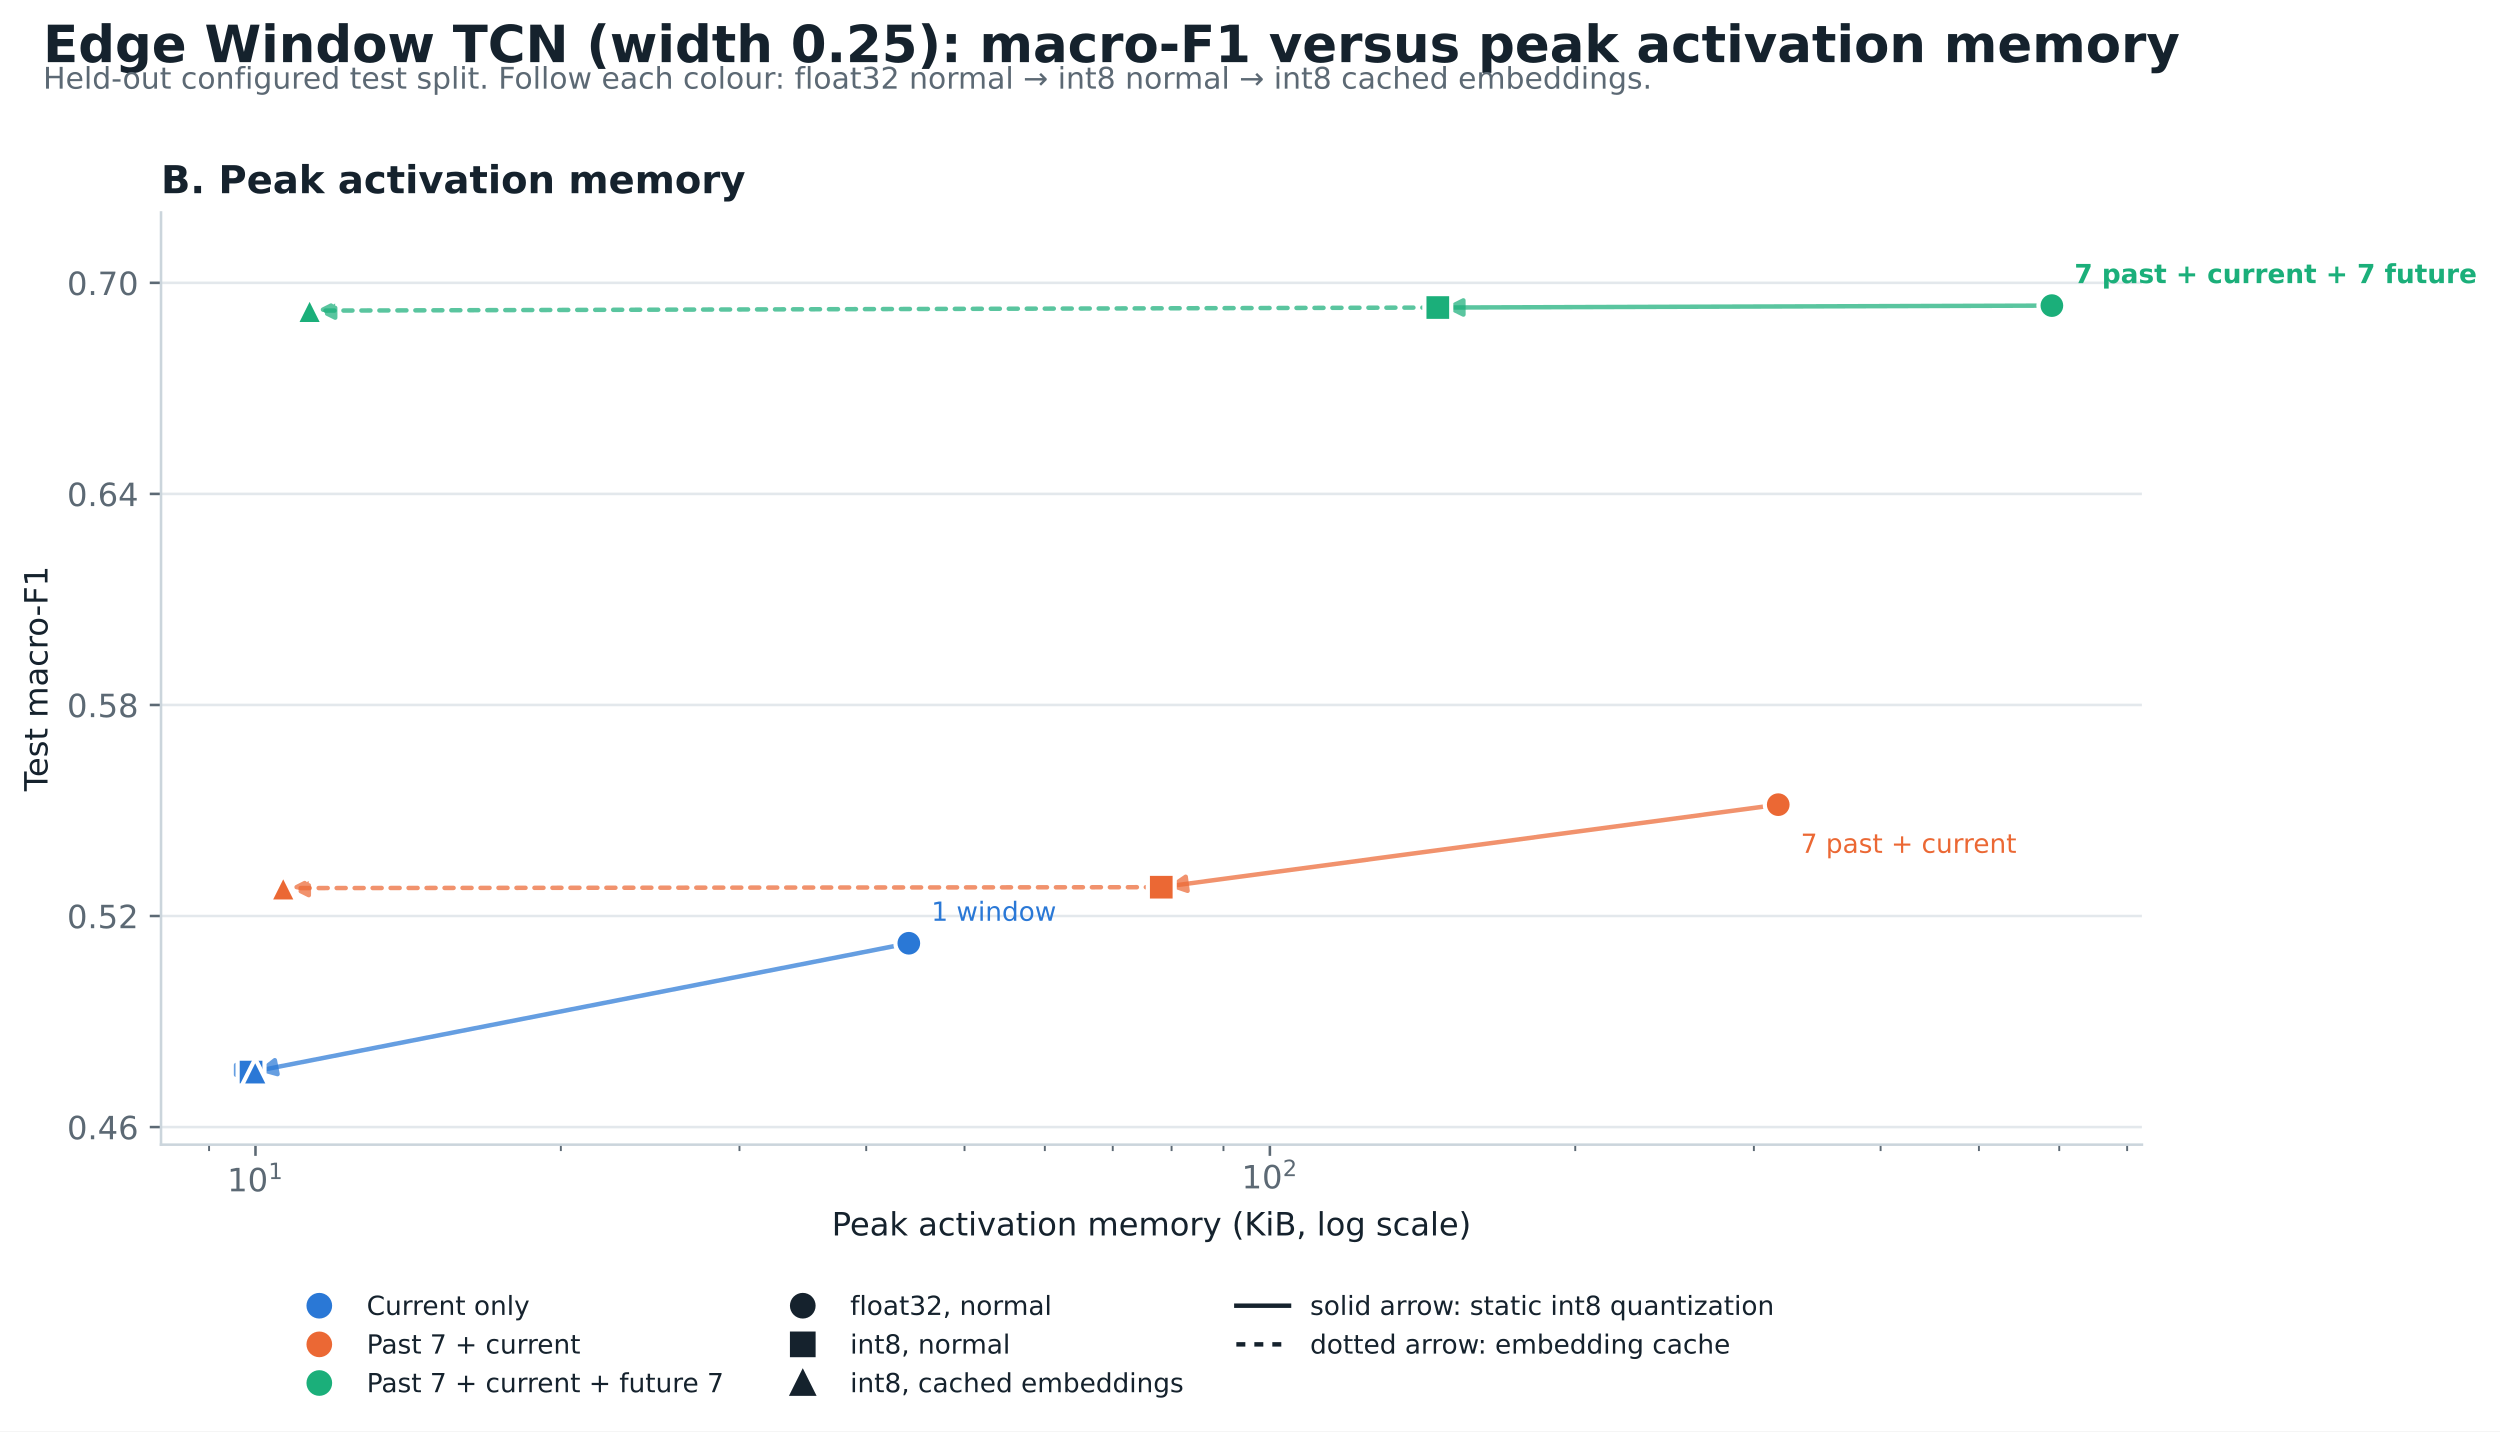
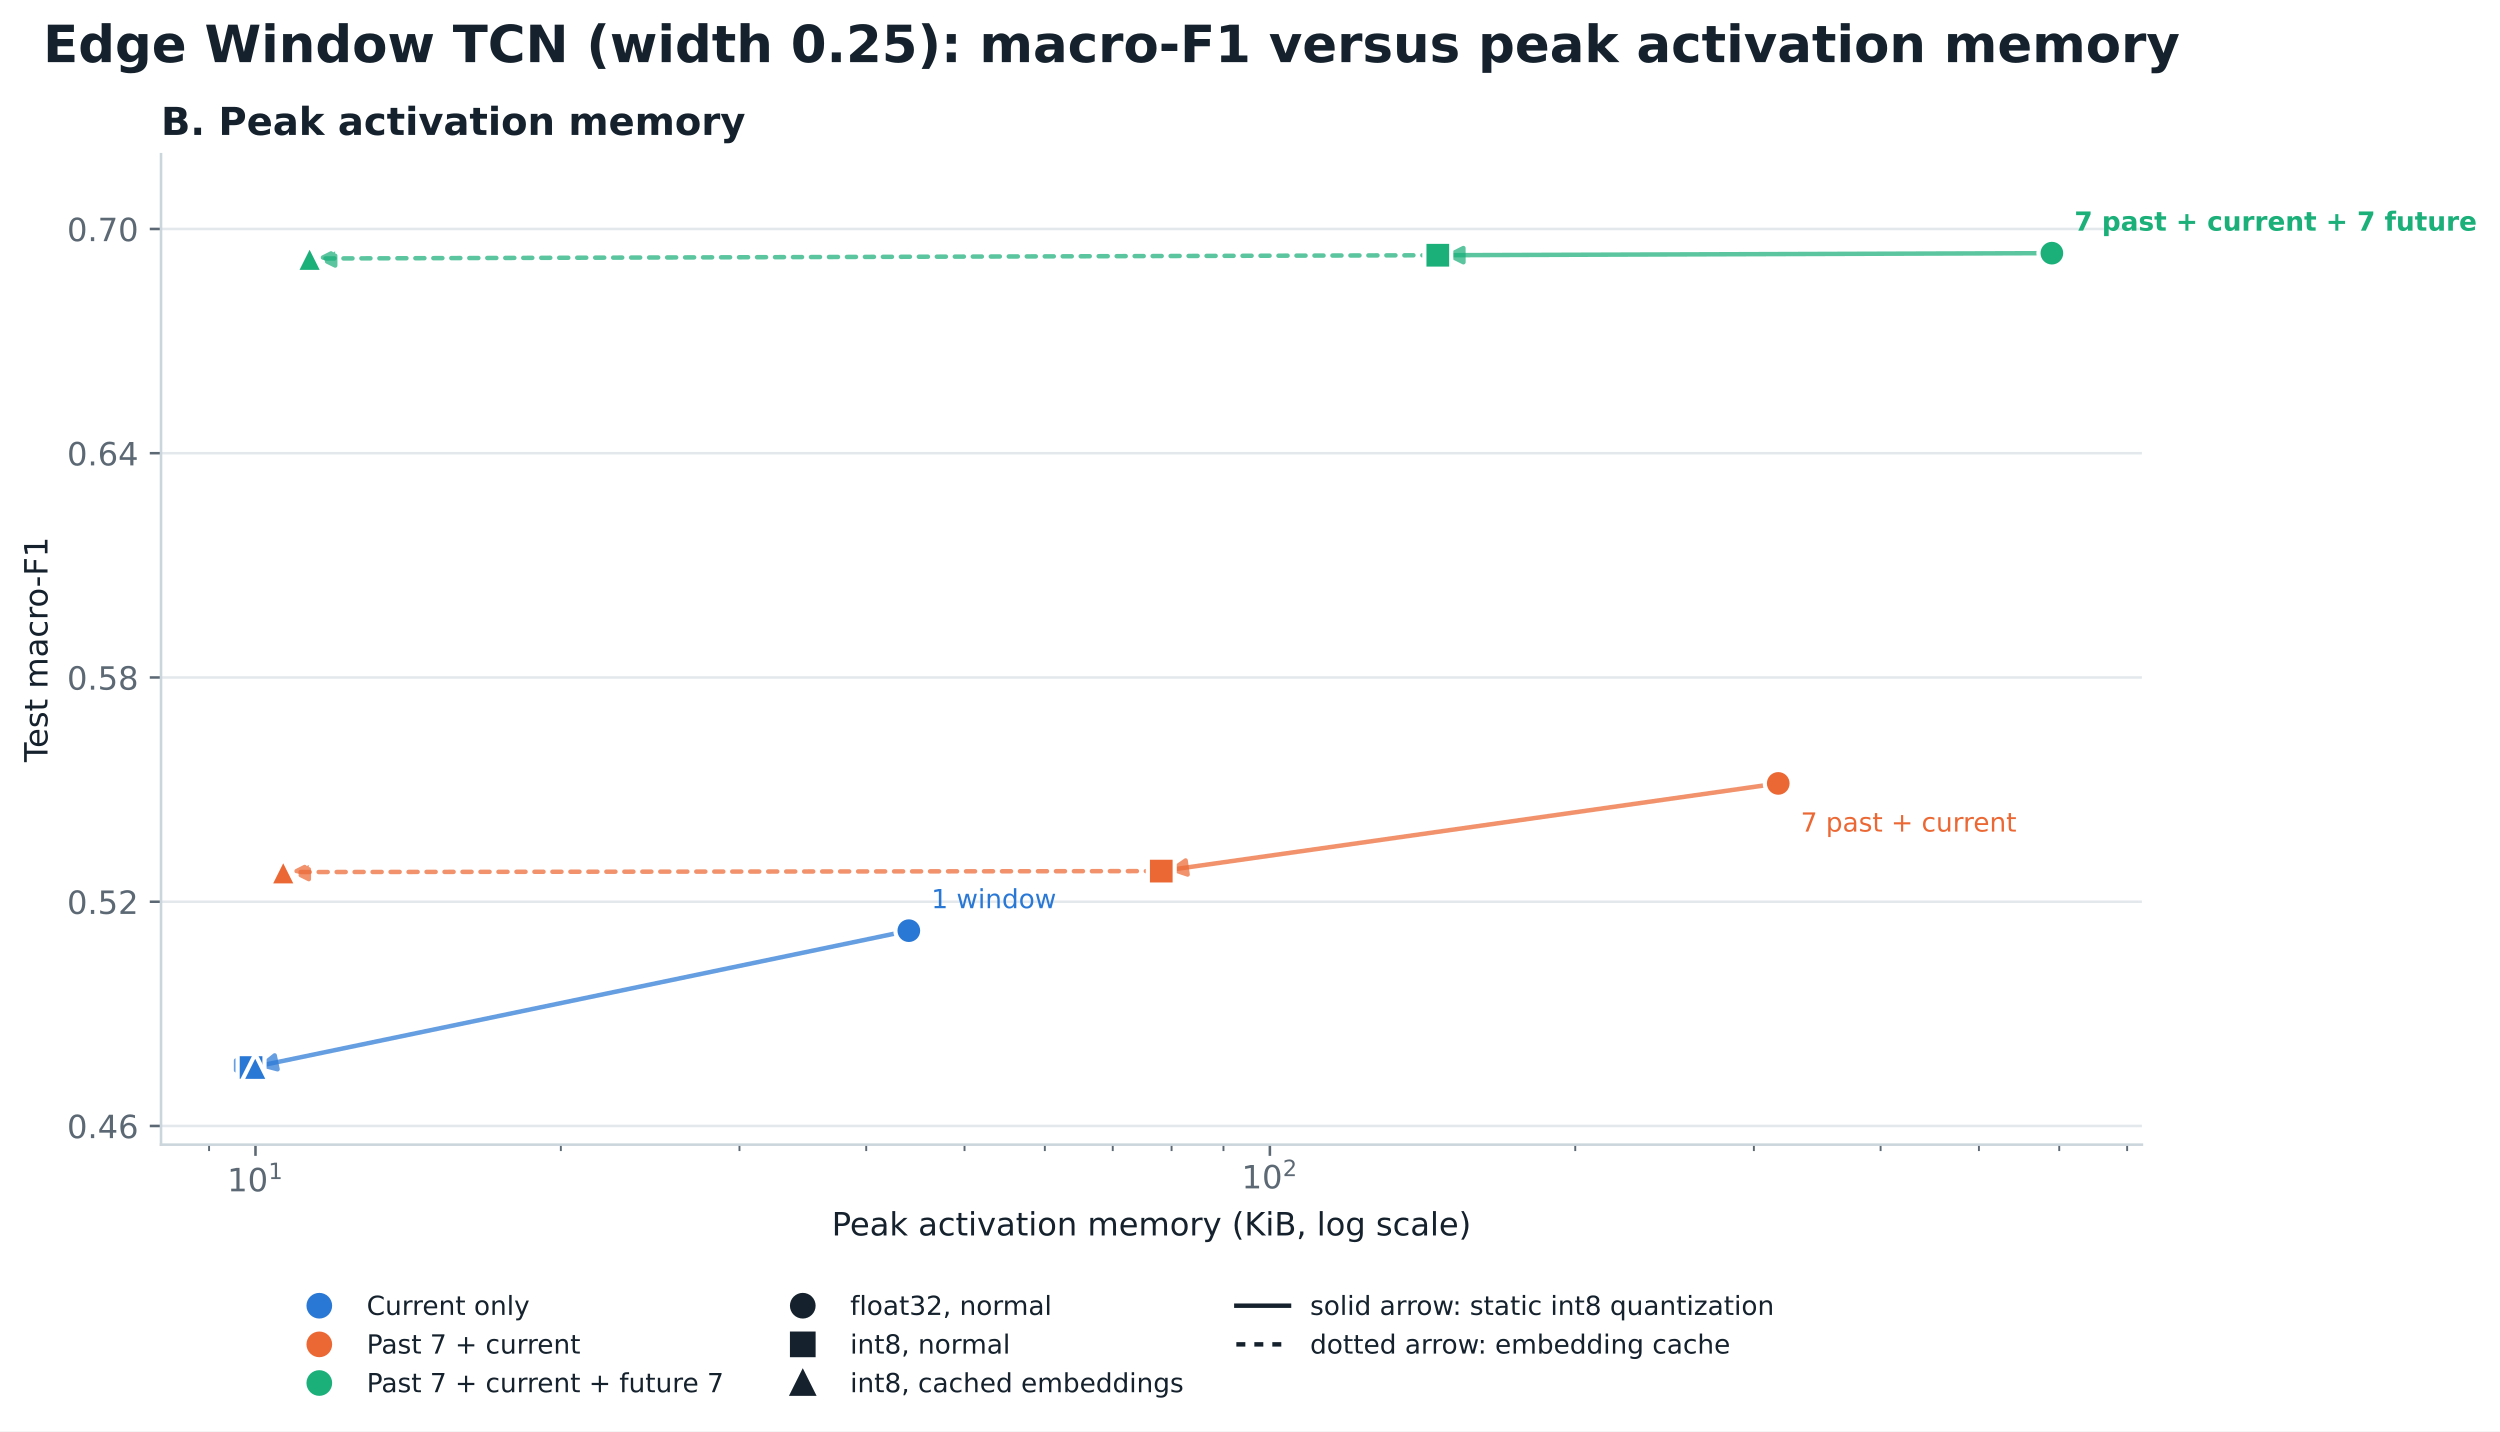
<svg xmlns="http://www.w3.org/2000/svg" xmlns:xlink="http://www.w3.org/1999/xlink" width="778.554pt" height="445.756pt" viewBox="0 0 778.554 445.756" version="1.1">
  <defs>
    <style type="text/css">*{stroke-linejoin: round; stroke-linecap: butt}</style>
  </defs>
  <g id="figure_1">
    <g id="patch_1">
      <path d="M 0 445.756 L 778.554 445.756 L 778.554 0 L 0 0 z " style="fill: #ffffff" />
    </g>
    <g id="axes_1">
      <g id="patch_2">
-         <path d="M 50.144 356.472 L 667.04 356.472 L 667.04 66.168 L 50.144 66.168 z " style="fill: #ffffff" />
+         <path d="M 50.144 356.472 L 667.04 356.472 L 667.04 48.024 L 50.144 48.024 z " style="fill: #ffffff" />
      </g>
      <g id="matplotlib.axis_1">
        <g id="xtick_1">
          <g id="line2d_1">
            <defs>
-               <path id="m01f157bf5d" d="M 0 0 L 0 3.5 " style="stroke: #5c6974; stroke-width: 0.8" />
+               <path id="m1758882f89" d="M 0 0 L 0 3.5 " style="stroke: #5c6974; stroke-width: 0.8" />
            </defs>
            <g>
-               <use xlink:href="#m01f157bf5d" x="79.563" y="356.472" style="fill: #5c6974; stroke: #5c6974; stroke-width: 0.8" />
+               <use xlink:href="#m1758882f89" x="79.563" y="356.472" style="fill: #5c6974; stroke: #5c6974; stroke-width: 0.8" />
            </g>
          </g>
          <g id="text_1">
            <g style="fill: #5c6974" transform="translate(70.76334 371.0704)">
              <text>
                <tspan x="0" y="-0.064" style="font-size: 10px; font-family: 'DejaVu Sans'; fill: #5c6974">1</tspan>
                <tspan x="6.362" y="-0.064" style="font-size: 10px; font-family: 'DejaVu Sans'; fill: #5c6974">0</tspan>
                <tspan x="12.82" y="-3.892" style="font-size: 7px; font-family: 'DejaVu Sans'; fill: #5c6974">1</tspan>
              </text>
            </g>
          </g>
        </g>
        <g id="xtick_2">
          <g id="line2d_2">
            <g>
-               <use xlink:href="#m01f157bf5d" x="395.468" y="356.472" style="fill: #5c6974; stroke: #5c6974; stroke-width: 0.8" />
+               <use xlink:href="#m1758882f89" x="395.468" y="356.472" style="fill: #5c6974; stroke: #5c6974; stroke-width: 0.8" />
            </g>
          </g>
          <g id="text_2">
            <g style="fill: #5c6974" transform="translate(386.6685 371.0704)">
              <text>
                <tspan x="0" y="-0.977" style="font-size: 10px; font-family: 'DejaVu Sans'; fill: #5c6974">1</tspan>
                <tspan x="6.362" y="-0.977" style="font-size: 10px; font-family: 'DejaVu Sans'; fill: #5c6974">0</tspan>
                <tspan x="12.82" y="-4.805" style="font-size: 7px; font-family: 'DejaVu Sans'; fill: #5c6974">2</tspan>
              </text>
            </g>
          </g>
        </g>
        <g id="xtick_3">
          <g id="line2d_3">
            <defs>
-               <path id="mdc682527ea" d="M 0 0 L 0 2 " style="stroke: #5c6974; stroke-width: 0.6" />
+               <path id="m0e1a32be89" d="M 0 0 L 0 2 " style="stroke: #5c6974; stroke-width: 0.6" />
            </defs>
            <g>
-               <use xlink:href="#mdc682527ea" x="65.108" y="356.472" style="fill: #5c6974; stroke: #5c6974; stroke-width: 0.6" />
+               <use xlink:href="#m0e1a32be89" x="65.108" y="356.472" style="fill: #5c6974; stroke: #5c6974; stroke-width: 0.6" />
            </g>
          </g>
        </g>
        <g id="xtick_4">
          <g id="line2d_4">
            <g>
-               <use xlink:href="#mdc682527ea" x="174.66" y="356.472" style="fill: #5c6974; stroke: #5c6974; stroke-width: 0.6" />
+               <use xlink:href="#m0e1a32be89" x="174.66" y="356.472" style="fill: #5c6974; stroke: #5c6974; stroke-width: 0.6" />
            </g>
          </g>
        </g>
        <g id="xtick_5">
          <g id="line2d_5">
            <g>
-               <use xlink:href="#mdc682527ea" x="230.288" y="356.472" style="fill: #5c6974; stroke: #5c6974; stroke-width: 0.6" />
+               <use xlink:href="#m0e1a32be89" x="230.288" y="356.472" style="fill: #5c6974; stroke: #5c6974; stroke-width: 0.6" />
            </g>
          </g>
        </g>
        <g id="xtick_6">
          <g id="line2d_6">
            <g>
-               <use xlink:href="#mdc682527ea" x="269.757" y="356.472" style="fill: #5c6974; stroke: #5c6974; stroke-width: 0.6" />
+               <use xlink:href="#m0e1a32be89" x="269.757" y="356.472" style="fill: #5c6974; stroke: #5c6974; stroke-width: 0.6" />
            </g>
          </g>
        </g>
        <g id="xtick_7">
          <g id="line2d_7">
            <g>
-               <use xlink:href="#mdc682527ea" x="300.372" y="356.472" style="fill: #5c6974; stroke: #5c6974; stroke-width: 0.6" />
+               <use xlink:href="#m0e1a32be89" x="300.372" y="356.472" style="fill: #5c6974; stroke: #5c6974; stroke-width: 0.6" />
            </g>
          </g>
        </g>
        <g id="xtick_8">
          <g id="line2d_8">
            <g>
-               <use xlink:href="#mdc682527ea" x="325.385" y="356.472" style="fill: #5c6974; stroke: #5c6974; stroke-width: 0.6" />
+               <use xlink:href="#m0e1a32be89" x="325.385" y="356.472" style="fill: #5c6974; stroke: #5c6974; stroke-width: 0.6" />
            </g>
          </g>
        </g>
        <g id="xtick_9">
          <g id="line2d_9">
            <g>
-               <use xlink:href="#mdc682527ea" x="346.534" y="356.472" style="fill: #5c6974; stroke: #5c6974; stroke-width: 0.6" />
+               <use xlink:href="#m0e1a32be89" x="346.534" y="356.472" style="fill: #5c6974; stroke: #5c6974; stroke-width: 0.6" />
            </g>
          </g>
        </g>
        <g id="xtick_10">
          <g id="line2d_10">
            <g>
-               <use xlink:href="#mdc682527ea" x="364.854" y="356.472" style="fill: #5c6974; stroke: #5c6974; stroke-width: 0.6" />
+               <use xlink:href="#m0e1a32be89" x="364.854" y="356.472" style="fill: #5c6974; stroke: #5c6974; stroke-width: 0.6" />
            </g>
          </g>
        </g>
        <g id="xtick_11">
          <g id="line2d_11">
            <g>
-               <use xlink:href="#mdc682527ea" x="381.013" y="356.472" style="fill: #5c6974; stroke: #5c6974; stroke-width: 0.6" />
+               <use xlink:href="#m0e1a32be89" x="381.013" y="356.472" style="fill: #5c6974; stroke: #5c6974; stroke-width: 0.6" />
            </g>
          </g>
        </g>
        <g id="xtick_12">
          <g id="line2d_12">
            <g>
-               <use xlink:href="#mdc682527ea" x="490.565" y="356.472" style="fill: #5c6974; stroke: #5c6974; stroke-width: 0.6" />
+               <use xlink:href="#m0e1a32be89" x="490.565" y="356.472" style="fill: #5c6974; stroke: #5c6974; stroke-width: 0.6" />
            </g>
          </g>
        </g>
        <g id="xtick_13">
          <g id="line2d_13">
            <g>
-               <use xlink:href="#mdc682527ea" x="546.194" y="356.472" style="fill: #5c6974; stroke: #5c6974; stroke-width: 0.6" />
+               <use xlink:href="#m0e1a32be89" x="546.194" y="356.472" style="fill: #5c6974; stroke: #5c6974; stroke-width: 0.6" />
            </g>
          </g>
        </g>
        <g id="xtick_14">
          <g id="line2d_14">
            <g>
-               <use xlink:href="#mdc682527ea" x="585.662" y="356.472" style="fill: #5c6974; stroke: #5c6974; stroke-width: 0.6" />
+               <use xlink:href="#m0e1a32be89" x="585.662" y="356.472" style="fill: #5c6974; stroke: #5c6974; stroke-width: 0.6" />
            </g>
          </g>
        </g>
        <g id="xtick_15">
          <g id="line2d_15">
            <g>
-               <use xlink:href="#mdc682527ea" x="616.277" y="356.472" style="fill: #5c6974; stroke: #5c6974; stroke-width: 0.6" />
+               <use xlink:href="#m0e1a32be89" x="616.277" y="356.472" style="fill: #5c6974; stroke: #5c6974; stroke-width: 0.6" />
            </g>
          </g>
        </g>
        <g id="xtick_16">
          <g id="line2d_16">
            <g>
-               <use xlink:href="#mdc682527ea" x="641.29" y="356.472" style="fill: #5c6974; stroke: #5c6974; stroke-width: 0.6" />
+               <use xlink:href="#m0e1a32be89" x="641.29" y="356.472" style="fill: #5c6974; stroke: #5c6974; stroke-width: 0.6" />
            </g>
          </g>
        </g>
        <g id="xtick_17">
          <g id="line2d_17">
            <g>
-               <use xlink:href="#mdc682527ea" x="662.439" y="356.472" style="fill: #5c6974; stroke: #5c6974; stroke-width: 0.6" />
+               <use xlink:href="#m0e1a32be89" x="662.439" y="356.472" style="fill: #5c6974; stroke: #5c6974; stroke-width: 0.6" />
            </g>
          </g>
        </g>
        <g id="text_3">
          <text style="font-size: 10px; font-family: 'DejaVu Sans'; text-anchor: middle; fill: #15222d" x="358.592" y="384.749" transform="rotate(-0 358.5917 384.7486)">Peak activation memory (KiB, log scale)</text>
        </g>
      </g>
      <g id="matplotlib.axis_2">
        <g id="ytick_1">
          <g id="line2d_18">
-             <path d="M 50.144 350.995 L 667.04 350.995 " clip-path="url(#p60061657d3)" style="fill: none; stroke: #cbd5dc; stroke-opacity: 0.55; stroke-width: 0.8; stroke-linecap: square" />
+             <path d="M 50.144 350.652 L 667.04 350.652 " clip-path="url(#p31732c35b7)" style="fill: none; stroke: #cbd5dc; stroke-opacity: 0.55; stroke-width: 0.8; stroke-linecap: square" />
          </g>
          <g id="line2d_19">
            <defs>
-               <path id="m21e9029ac5" d="M 0 0 L -3.5 0 " style="stroke: #5c6974; stroke-width: 0.8" />
+               <path id="m0f7146225e" d="M 0 0 L -3.5 0 " style="stroke: #5c6974; stroke-width: 0.8" />
            </defs>
            <g>
-               <use xlink:href="#m21e9029ac5" x="50.144" y="350.995" style="fill: #5c6974; stroke: #5c6974; stroke-width: 0.8" />
+               <use xlink:href="#m0f7146225e" x="50.144" y="350.652" style="fill: #5c6974; stroke: #5c6974; stroke-width: 0.8" />
            </g>
          </g>
          <g id="text_4">
-             <text style="font-size: 10px; font-family: 'DejaVu Sans'; text-anchor: end; fill: #5c6974" x="43.144" y="354.794" transform="rotate(-0 43.14375 354.7938)">0.46</text>
+             <text style="font-size: 10px; font-family: 'DejaVu Sans'; text-anchor: end; fill: #5c6974" x="43.144" y="354.451" transform="rotate(-0 43.14375 354.4514)">0.46</text>
          </g>
        </g>
        <g id="ytick_2">
          <g id="line2d_20">
-             <path d="M 50.144 285.265 L 667.04 285.265 " clip-path="url(#p60061657d3)" style="fill: none; stroke: #cbd5dc; stroke-opacity: 0.55; stroke-width: 0.8; stroke-linecap: square" />
+             <path d="M 50.144 280.815 L 667.04 280.815 " clip-path="url(#p31732c35b7)" style="fill: none; stroke: #cbd5dc; stroke-opacity: 0.55; stroke-width: 0.8; stroke-linecap: square" />
          </g>
          <g id="line2d_21">
            <g>
-               <use xlink:href="#m21e9029ac5" x="50.144" y="285.265" style="fill: #5c6974; stroke: #5c6974; stroke-width: 0.8" />
+               <use xlink:href="#m0f7146225e" x="50.144" y="280.815" style="fill: #5c6974; stroke: #5c6974; stroke-width: 0.8" />
            </g>
          </g>
          <g id="text_5">
-             <text style="font-size: 10px; font-family: 'DejaVu Sans'; text-anchor: end; fill: #5c6974" x="43.144" y="289.065" transform="rotate(-0 43.14375 289.0646)">0.52</text>
+             <text style="font-size: 10px; font-family: 'DejaVu Sans'; text-anchor: end; fill: #5c6974" x="43.144" y="284.614" transform="rotate(-0 43.14375 284.6142)">0.52</text>
          </g>
        </g>
        <g id="ytick_3">
          <g id="line2d_22">
-             <path d="M 50.144 219.536 L 667.04 219.536 " clip-path="url(#p60061657d3)" style="fill: none; stroke: #cbd5dc; stroke-opacity: 0.55; stroke-width: 0.8; stroke-linecap: square" />
+             <path d="M 50.144 210.978 L 667.04 210.978 " clip-path="url(#p31732c35b7)" style="fill: none; stroke: #cbd5dc; stroke-opacity: 0.55; stroke-width: 0.8; stroke-linecap: square" />
          </g>
          <g id="line2d_23">
            <g>
-               <use xlink:href="#m21e9029ac5" x="50.144" y="219.536" style="fill: #5c6974; stroke: #5c6974; stroke-width: 0.8" />
+               <use xlink:href="#m0f7146225e" x="50.144" y="210.978" style="fill: #5c6974; stroke: #5c6974; stroke-width: 0.8" />
            </g>
          </g>
          <g id="text_6">
-             <text style="font-size: 10px; font-family: 'DejaVu Sans'; text-anchor: end; fill: #5c6974" x="43.144" y="223.335" transform="rotate(-0 43.14375 223.3354)">0.58</text>
+             <text style="font-size: 10px; font-family: 'DejaVu Sans'; text-anchor: end; fill: #5c6974" x="43.144" y="214.777" transform="rotate(-0 43.14375 214.7769)">0.58</text>
          </g>
        </g>
        <g id="ytick_4">
          <g id="line2d_24">
-             <path d="M 50.144 153.807 L 667.04 153.807 " clip-path="url(#p60061657d3)" style="fill: none; stroke: #cbd5dc; stroke-opacity: 0.55; stroke-width: 0.8; stroke-linecap: square" />
+             <path d="M 50.144 141.14 L 667.04 141.14 " clip-path="url(#p31732c35b7)" style="fill: none; stroke: #cbd5dc; stroke-opacity: 0.55; stroke-width: 0.8; stroke-linecap: square" />
          </g>
          <g id="line2d_25">
            <g>
-               <use xlink:href="#m21e9029ac5" x="50.144" y="153.807" style="fill: #5c6974; stroke: #5c6974; stroke-width: 0.8" />
+               <use xlink:href="#m0f7146225e" x="50.144" y="141.14" style="fill: #5c6974; stroke: #5c6974; stroke-width: 0.8" />
            </g>
          </g>
          <g id="text_7">
-             <text style="font-size: 10px; font-family: 'DejaVu Sans'; text-anchor: end; fill: #5c6974" x="43.144" y="157.606" transform="rotate(-0 43.14375 157.6062)">0.64</text>
+             <text style="font-size: 10px; font-family: 'DejaVu Sans'; text-anchor: end; fill: #5c6974" x="43.144" y="144.94" transform="rotate(-0 43.14375 144.9396)">0.64</text>
          </g>
        </g>
        <g id="ytick_5">
          <g id="line2d_26">
-             <path d="M 50.144 88.078 L 667.04 88.078 " clip-path="url(#p60061657d3)" style="fill: none; stroke: #cbd5dc; stroke-opacity: 0.55; stroke-width: 0.8; stroke-linecap: square" />
+             <path d="M 50.144 71.303 L 667.04 71.303 " clip-path="url(#p31732c35b7)" style="fill: none; stroke: #cbd5dc; stroke-opacity: 0.55; stroke-width: 0.8; stroke-linecap: square" />
          </g>
          <g id="line2d_27">
            <g>
-               <use xlink:href="#m21e9029ac5" x="50.144" y="88.078" style="fill: #5c6974; stroke: #5c6974; stroke-width: 0.8" />
+               <use xlink:href="#m0f7146225e" x="50.144" y="71.303" style="fill: #5c6974; stroke: #5c6974; stroke-width: 0.8" />
            </g>
          </g>
          <g id="text_8">
-             <text style="font-size: 10px; font-family: 'DejaVu Sans'; text-anchor: end; fill: #5c6974" x="43.144" y="91.877" transform="rotate(-0 43.14375 91.87695)">0.70</text>
+             <text style="font-size: 10px; font-family: 'DejaVu Sans'; text-anchor: end; fill: #5c6974" x="43.144" y="75.102" transform="rotate(-0 43.14375 75.10231)">0.70</text>
          </g>
        </g>
        <g id="text_9">
-           <text style="font-size: 10px; font-family: 'DejaVu Sans'; text-anchor: middle; fill: #15222d" x="14.798" y="211.32" transform="rotate(-90 14.79844 211.32)">Test macro-F1</text>
+           <text style="font-size: 10px; font-family: 'DejaVu Sans'; text-anchor: middle; fill: #15222d" x="14.798" y="202.248" transform="rotate(-90 14.79844 202.248)">Test macro-F1</text>
        </g>
      </g>
      <g id="patch_3">
-         <path d="M 281.067 294.133 Q 180.609 313.809 81.686 333.185 " clip-path="url(#p60061657d3)" style="fill: none; opacity: 0.72; stroke: #2a78d6; stroke-width: 1.4; stroke-linecap: round" />
-         <path d="M 86.427 334.498 L 81.686 333.185 L 85.581 330.18 z " clip-path="url(#p60061657d3)" style="fill: #2a78d6; opacity: 0.72; stroke: #2a78d6; stroke-width: 1.4; stroke-linecap: round" />
+         <path d="M 281.067 290.236 Q 180.605 311.143 81.676 331.732 " clip-path="url(#p31732c35b7)" style="fill: none; opacity: 0.72; stroke: #2a78d6; stroke-width: 1.4; stroke-linecap: round" />
+         <path d="M 86.432 332.989 L 81.676 331.732 L 85.536 328.681 z " clip-path="url(#p31732c35b7)" style="fill: #2a78d6; opacity: 0.72; stroke: #2a78d6; stroke-width: 1.4; stroke-linecap: round" />
      </g>
      <g id="patch_4">
-         <path d="M 78.184 333.871 Q 78.833 333.871 77.916 333.871 " clip-path="url(#p60061657d3)" style="fill: none; opacity: 0.72; stroke-dasharray: 2.8,2.8; stroke-dashoffset: 0; stroke: #2a78d6; stroke-width: 1.4; stroke-linecap: round" />
-         <path d="M 73.516 331.671 L 77.916 333.871 L 73.516 336.071 z " clip-path="url(#p60061657d3)" style="fill: #2a78d6; opacity: 0.72; stroke-dasharray: 2.8,2.8; stroke-dashoffset: 0; stroke: #2a78d6; stroke-width: 1.4; stroke-linecap: round" />
+         <path d="M 78.184 332.458 Q 78.833 332.458 77.916 332.458 " clip-path="url(#p31732c35b7)" style="fill: none; opacity: 0.72; stroke-dasharray: 2.8,2.8; stroke-dashoffset: 0; stroke: #2a78d6; stroke-width: 1.4; stroke-linecap: round" />
+         <path d="M 73.516 330.258 L 77.916 332.458 L 73.516 334.658 z " clip-path="url(#p31732c35b7)" style="fill: #2a78d6; opacity: 0.72; stroke-dasharray: 2.8,2.8; stroke-dashoffset: 0; stroke: #2a78d6; stroke-width: 1.4; stroke-linecap: round" />
      </g>
      <g id="patch_5">
-         <path d="M 551.798 250.857 Q 457.712 263.44 365.177 275.815 " clip-path="url(#p60061657d3)" style="fill: none; opacity: 0.72; stroke: #eb6834; stroke-width: 1.4; stroke-linecap: round" />
-         <path d="M 369.83 277.412 L 365.177 275.815 L 369.247 273.051 z " clip-path="url(#p60061657d3)" style="fill: #eb6834; opacity: 0.72; stroke: #eb6834; stroke-width: 1.4; stroke-linecap: round" />
+         <path d="M 551.804 244.255 Q 457.715 257.625 365.176 270.774 " clip-path="url(#p31732c35b7)" style="fill: none; opacity: 0.72; stroke: #eb6834; stroke-width: 1.4; stroke-linecap: round" />
+         <path d="M 369.841 272.333 L 365.176 270.774 L 369.222 267.977 z " clip-path="url(#p31732c35b7)" style="fill: #eb6834; opacity: 0.72; stroke: #eb6834; stroke-width: 1.4; stroke-linecap: round" />
      </g>
      <g id="patch_6">
-         <path d="M 359.646 276.29 Q 224.925 276.43 91.769 276.569 " clip-path="url(#p60061657d3)" style="fill: none; opacity: 0.72; stroke-dasharray: 2.8,2.8; stroke-dashoffset: 0; stroke: #eb6834; stroke-width: 1.4; stroke-linecap: round" />
-         <path d="M 96.171 278.764 L 91.769 276.569 L 96.167 274.364 z " clip-path="url(#p60061657d3)" style="fill: #eb6834; opacity: 0.72; stroke-dasharray: 2.8,2.8; stroke-dashoffset: 0; stroke: #eb6834; stroke-width: 1.4; stroke-linecap: round" />
+         <path d="M 359.646 271.278 Q 224.925 271.427 91.769 271.575 " clip-path="url(#p31732c35b7)" style="fill: none; opacity: 0.72; stroke-dasharray: 2.8,2.8; stroke-dashoffset: 0; stroke: #eb6834; stroke-width: 1.4; stroke-linecap: round" />
+         <path d="M 96.171 273.77 L 91.769 271.575 L 96.167 269.37 z " clip-path="url(#p31732c35b7)" style="fill: #eb6834; opacity: 0.72; stroke-dasharray: 2.8,2.8; stroke-dashoffset: 0; stroke: #eb6834; stroke-width: 1.4; stroke-linecap: round" />
      </g>
      <g id="patch_7">
-         <path d="M 637 95.176 Q 543.382 95.474 451.33 95.766 " clip-path="url(#p60061657d3)" style="fill: none; opacity: 0.72; stroke: #1baf7a; stroke-width: 1.4; stroke-linecap: round" />
-         <path d="M 455.737 97.953 L 451.33 95.766 L 455.723 93.553 z " clip-path="url(#p60061657d3)" style="fill: #1baf7a; opacity: 0.72; stroke: #1baf7a; stroke-width: 1.4; stroke-linecap: round" />
+         <path d="M 637 78.845 Q 543.382 79.162 451.33 79.472 " clip-path="url(#p31732c35b7)" style="fill: none; opacity: 0.72; stroke: #1baf7a; stroke-width: 1.4; stroke-linecap: round" />
+         <path d="M 455.737 81.658 L 451.33 79.472 L 455.723 77.258 z " clip-path="url(#p31732c35b7)" style="fill: #1baf7a; opacity: 0.72; stroke: #1baf7a; stroke-width: 1.4; stroke-linecap: round" />
      </g>
      <g id="patch_8">
-         <path d="M 445.761 95.783 Q 272.09 96.258 99.983 96.729 " clip-path="url(#p60061657d3)" style="fill: none; opacity: 0.72; stroke-dasharray: 2.8,2.8; stroke-dashoffset: 0; stroke: #1baf7a; stroke-width: 1.4; stroke-linecap: round" />
-         <path d="M 104.389 98.917 L 99.983 96.729 L 104.377 94.517 z " clip-path="url(#p60061657d3)" style="fill: #1baf7a; opacity: 0.72; stroke-dasharray: 2.8,2.8; stroke-dashoffset: 0; stroke: #1baf7a; stroke-width: 1.4; stroke-linecap: round" />
+         <path d="M 445.761 79.49 Q 272.09 79.995 99.983 80.495 " clip-path="url(#p31732c35b7)" style="fill: none; opacity: 0.72; stroke-dasharray: 2.8,2.8; stroke-dashoffset: 0; stroke: #1baf7a; stroke-width: 1.4; stroke-linecap: round" />
+         <path d="M 104.389 82.682 L 99.983 80.495 L 104.377 78.282 z " clip-path="url(#p31732c35b7)" style="fill: #1baf7a; opacity: 0.72; stroke-dasharray: 2.8,2.8; stroke-dashoffset: 0; stroke: #1baf7a; stroke-width: 1.4; stroke-linecap: round" />
      </g>
      <g id="patch_9">
-         <path d="M 50.144 356.472 L 50.144 66.168 " style="fill: none; stroke: #cbd5dc; stroke-width: 0.8; stroke-linejoin: miter; stroke-linecap: square" />
+         <path d="M 50.144 356.472 L 50.144 48.024 " style="fill: none; stroke: #cbd5dc; stroke-width: 0.8; stroke-linejoin: miter; stroke-linecap: square" />
      </g>
      <g id="patch_10">
        <path d="M 50.144 356.472 L 667.04 356.472 " style="fill: none; stroke: #cbd5dc; stroke-width: 0.8; stroke-linejoin: miter; stroke-linecap: square" />
      </g>
      <g id="text_10">
-         <text style="font-size: 8.2px; font-family: 'DejaVu Sans'; text-anchor: start; fill: #2a78d6" x="290.027" y="286.749" transform="rotate(-0 290.0265 286.7488)">1 window</text>
+         <text style="font-size: 8.2px; font-family: 'DejaVu Sans'; text-anchor: start; fill: #2a78d6" x="290.027" y="282.829" transform="rotate(-0 290.0265 282.8286)">1 window</text>
      </g>
      <g id="text_11">
-         <text style="font-size: 8.2px; font-family: 'DejaVu Sans'; text-anchor: start; fill: #eb6834" x="560.783" y="265.591" transform="rotate(-0 560.7825 265.5914)">7 past + current</text>
+         <text style="font-size: 8.2px; font-family: 'DejaVu Sans'; text-anchor: start; fill: #eb6834" x="560.783" y="258.974" transform="rotate(-0 560.7825 258.9739)">7 past + current</text>
      </g>
      <g id="text_12">
-         <text style="font-weight: 700; font-size: 8.2px; font-family: 'DejaVu Sans'; text-anchor: start; fill: #1baf7a" x="645.999" y="88.17" transform="rotate(-0 645.999 88.17002)">7 past + current + 7 future</text>
+         <text style="font-weight: 700; font-size: 8.2px; font-family: 'DejaVu Sans'; text-anchor: start; fill: #1baf7a" x="645.999" y="71.839" transform="rotate(-0 645.999 71.83864)">7 past + current + 7 future</text>
      </g>
      <g id="text_13">
-         <text style="font-weight: 700; font-size: 12px; font-family: 'DejaVu Sans'; text-anchor: start; fill: #15222d" x="50.144" y="60.168" transform="rotate(-0 50.14375 60.168)">B. Peak activation memory</text>
+         <text style="font-weight: 700; font-size: 12px; font-family: 'DejaVu Sans'; text-anchor: start; fill: #15222d" x="50.144" y="42.024" transform="rotate(-0 50.14375 42.024)">B. Peak activation memory</text>
      </g>
      <g id="PathCollection_1">
        <defs>
-           <path id="mda318c1203" d="M 0 4.183 C 1.109 4.183 2.174 3.743 2.958 2.958 C 3.743 2.174 4.183 1.109 4.183 0 C 4.183 -1.109 3.743 -2.174 2.958 -2.958 C 2.174 -3.743 1.109 -4.183 0 -4.183 C -1.109 -4.183 -2.174 -3.743 -2.958 -2.958 C -3.743 -2.174 -4.183 -1.109 -4.183 0 C -4.183 1.109 -3.743 2.174 -2.958 2.958 C -2.174 3.743 -1.109 4.183 0 4.183 z " style="stroke: #ffffff; stroke-width: 1.3" />
-         </defs>
-         <g clip-path="url(#p60061657d3)">
-           <use xlink:href="#mda318c1203" x="283.027" y="293.749" style="fill: #2a78d6; stroke: #ffffff; stroke-width: 1.3" />
+           <path id="m9d799dd411" d="M 0 4.183 C 1.109 4.183 2.174 3.743 2.958 2.958 C 3.743 2.174 4.183 1.109 4.183 0 C 4.183 -1.109 3.743 -2.174 2.958 -2.958 C 2.174 -3.743 1.109 -4.183 0 -4.183 C -1.109 -4.183 -2.174 -3.743 -2.958 -2.958 C -3.743 -2.174 -4.183 -1.109 -4.183 0 C -4.183 1.109 -3.743 2.174 -2.958 2.958 C -2.174 3.743 -1.109 4.183 0 4.183 z " style="stroke: #ffffff; stroke-width: 1.3" />
+         </defs>
+         <g clip-path="url(#p31732c35b7)">
+           <use xlink:href="#m9d799dd411" x="283.027" y="289.829" style="fill: #2a78d6; stroke: #ffffff; stroke-width: 1.3" />
        </g>
      </g>
      <g id="PathCollection_2">
        <defs>
-           <path id="m8222c3af43" d="M -4.183 4.183 L 4.183 4.183 L 4.183 -4.183 L -4.183 -4.183 z " style="stroke: #ffffff; stroke-width: 1.3" />
-         </defs>
-         <g clip-path="url(#p60061657d3)">
-           <use xlink:href="#m8222c3af43" x="78.184" y="333.871" style="fill: #2a78d6; stroke: #ffffff; stroke-width: 1.3" />
+           <path id="ma2e2ecbce8" d="M -4.183 4.183 L 4.183 4.183 L 4.183 -4.183 L -4.183 -4.183 z " style="stroke: #ffffff; stroke-width: 1.3" />
+         </defs>
+         <g clip-path="url(#p31732c35b7)">
+           <use xlink:href="#ma2e2ecbce8" x="78.184" y="332.458" style="fill: #2a78d6; stroke: #ffffff; stroke-width: 1.3" />
        </g>
      </g>
      <g id="PathCollection_3">
        <defs>
-           <path id="mf21db96292" d="M 0 -4.183 L -4.183 4.183 L 4.183 4.183 z " style="stroke: #ffffff; stroke-width: 1.3" />
-         </defs>
-         <g clip-path="url(#p60061657d3)">
-           <use xlink:href="#mf21db96292" x="79.481" y="333.871" style="fill: #2a78d6; stroke: #ffffff; stroke-width: 1.3" />
+           <path id="m083141a991" d="M 0 -4.183 L -4.183 4.183 L 4.183 4.183 z " style="stroke: #ffffff; stroke-width: 1.3" />
+         </defs>
+         <g clip-path="url(#p31732c35b7)">
+           <use xlink:href="#m083141a991" x="79.481" y="332.458" style="fill: #2a78d6; stroke: #ffffff; stroke-width: 1.3" />
        </g>
      </g>
      <g id="PathCollection_4">
        <defs>
-           <path id="m5cb218d945" d="M 0 4.183 C 1.109 4.183 2.174 3.743 2.958 2.958 C 3.743 2.174 4.183 1.109 4.183 0 C 4.183 -1.109 3.743 -2.174 2.958 -2.958 C 2.174 -3.743 1.109 -4.183 0 -4.183 C -1.109 -4.183 -2.174 -3.743 -2.958 -2.958 C -3.743 -2.174 -4.183 -1.109 -4.183 0 C -4.183 1.109 -3.743 2.174 -2.958 2.958 C -2.174 3.743 -1.109 4.183 0 4.183 z " style="stroke: #ffffff; stroke-width: 1.3" />
-         </defs>
-         <g clip-path="url(#p60061657d3)">
-           <use xlink:href="#m5cb218d945" x="553.783" y="250.591" style="fill: #eb6834; stroke: #ffffff; stroke-width: 1.3" />
+           <path id="m4a817c76f3" d="M 0 4.183 C 1.109 4.183 2.174 3.743 2.958 2.958 C 3.743 2.174 4.183 1.109 4.183 0 C 4.183 -1.109 3.743 -2.174 2.958 -2.958 C 2.174 -3.743 1.109 -4.183 0 -4.183 C -1.109 -4.183 -2.174 -3.743 -2.958 -2.958 C -3.743 -2.174 -4.183 -1.109 -4.183 0 C -4.183 1.109 -3.743 2.174 -2.958 2.958 C -2.174 3.743 -1.109 4.183 0 4.183 z " style="stroke: #ffffff; stroke-width: 1.3" />
+         </defs>
+         <g clip-path="url(#p31732c35b7)">
+           <use xlink:href="#m4a817c76f3" x="553.783" y="243.974" style="fill: #eb6834; stroke: #ffffff; stroke-width: 1.3" />
        </g>
      </g>
      <g id="PathCollection_5">
        <defs>
-           <path id="m654e35db62" d="M -4.183 4.183 L 4.183 4.183 L 4.183 -4.183 L -4.183 -4.183 z " style="stroke: #ffffff; stroke-width: 1.3" />
-         </defs>
-         <g clip-path="url(#p60061657d3)">
-           <use xlink:href="#m654e35db62" x="361.644" y="276.288" style="fill: #eb6834; stroke: #ffffff; stroke-width: 1.3" />
+           <path id="mb725217f43" d="M -4.183 4.183 L 4.183 4.183 L 4.183 -4.183 L -4.183 -4.183 z " style="stroke: #ffffff; stroke-width: 1.3" />
+         </defs>
+         <g clip-path="url(#p31732c35b7)">
+           <use xlink:href="#mb725217f43" x="361.644" y="271.276" style="fill: #eb6834; stroke: #ffffff; stroke-width: 1.3" />
        </g>
      </g>
      <g id="PathCollection_6">
        <defs>
-           <path id="mc99a11db2e" d="M 0 -4.183 L -4.183 4.183 L 4.183 4.183 z " style="stroke: #ffffff; stroke-width: 1.3" />
-         </defs>
-         <g clip-path="url(#p60061657d3)">
-           <use xlink:href="#mc99a11db2e" x="88.203" y="276.572" style="fill: #eb6834; stroke: #ffffff; stroke-width: 1.3" />
+           <path id="md9219455f1" d="M 0 -4.183 L -4.183 4.183 L 4.183 4.183 z " style="stroke: #ffffff; stroke-width: 1.3" />
+         </defs>
+         <g clip-path="url(#p31732c35b7)">
+           <use xlink:href="#md9219455f1" x="88.203" y="271.579" style="fill: #eb6834; stroke: #ffffff; stroke-width: 1.3" />
        </g>
      </g>
      <g id="PathCollection_7">
        <defs>
-           <path id="mffe7a77c66" d="M 0 4.183 C 1.109 4.183 2.174 3.743 2.958 2.958 C 3.743 2.174 4.183 1.109 4.183 0 C 4.183 -1.109 3.743 -2.174 2.958 -2.958 C 2.174 -3.743 1.109 -4.183 0 -4.183 C -1.109 -4.183 -2.174 -3.743 -2.958 -2.958 C -3.743 -2.174 -4.183 -1.109 -4.183 0 C -4.183 1.109 -3.743 2.174 -2.958 2.958 C -2.174 3.743 -1.109 4.183 0 4.183 z " style="stroke: #ffffff; stroke-width: 1.3" />
-         </defs>
-         <g clip-path="url(#p60061657d3)">
-           <use xlink:href="#mffe7a77c66" x="638.999" y="95.17" style="fill: #1baf7a; stroke: #ffffff; stroke-width: 1.3" />
+           <path id="m638bea1d23" d="M 0 4.183 C 1.109 4.183 2.174 3.743 2.958 2.958 C 3.743 2.174 4.183 1.109 4.183 0 C 4.183 -1.109 3.743 -2.174 2.958 -2.958 C 2.174 -3.743 1.109 -4.183 0 -4.183 C -1.109 -4.183 -2.174 -3.743 -2.958 -2.958 C -3.743 -2.174 -4.183 -1.109 -4.183 0 C -4.183 1.109 -3.743 2.174 -2.958 2.958 C -2.174 3.743 -1.109 4.183 0 4.183 z " style="stroke: #ffffff; stroke-width: 1.3" />
+         </defs>
+         <g clip-path="url(#p31732c35b7)">
+           <use xlink:href="#m638bea1d23" x="638.999" y="78.839" style="fill: #1baf7a; stroke: #ffffff; stroke-width: 1.3" />
        </g>
      </g>
      <g id="PathCollection_8">
        <defs>
-           <path id="m1a222c27a2" d="M -4.183 4.183 L 4.183 4.183 L 4.183 -4.183 L -4.183 -4.183 z " style="stroke: #ffffff; stroke-width: 1.3" />
-         </defs>
-         <g clip-path="url(#p60061657d3)">
-           <use xlink:href="#m1a222c27a2" x="447.764" y="95.778" style="fill: #1baf7a; stroke: #ffffff; stroke-width: 1.3" />
+           <path id="m6a3903d70d" d="M -4.183 4.183 L 4.183 4.183 L 4.183 -4.183 L -4.183 -4.183 z " style="stroke: #ffffff; stroke-width: 1.3" />
+         </defs>
+         <g clip-path="url(#p31732c35b7)">
+           <use xlink:href="#m6a3903d70d" x="447.764" y="79.484" style="fill: #1baf7a; stroke: #ffffff; stroke-width: 1.3" />
        </g>
      </g>
      <g id="PathCollection_9">
        <defs>
-           <path id="m8d7dceadda" d="M 0 -4.183 L -4.183 4.183 L 4.183 4.183 z " style="stroke: #ffffff; stroke-width: 1.3" />
-         </defs>
-         <g clip-path="url(#p60061657d3)">
-           <use xlink:href="#m8d7dceadda" x="96.416" y="96.739" style="fill: #1baf7a; stroke: #ffffff; stroke-width: 1.3" />
+           <path id="mf72381a97b" d="M 0 -4.183 L -4.183 4.183 L 4.183 4.183 z " style="stroke: #ffffff; stroke-width: 1.3" />
+         </defs>
+         <g clip-path="url(#p31732c35b7)">
+           <use xlink:href="#mf72381a97b" x="96.416" y="80.505" style="fill: #1baf7a; stroke: #ffffff; stroke-width: 1.3" />
        </g>
      </g>
    </g>
    <g id="text_14">
      <text style="font-weight: 700; font-size: 16px; font-family: 'DejaVu Sans'; text-anchor: start; fill: #15222d" x="13.424" y="19.358" transform="rotate(-0 13.42375 19.3575)">Edge Window TCN (width 0.25): macro-F1 versus peak activation memory</text>
    </g>
-     <g id="text_15">
-       <text style="font-size: 9.3px; font-family: 'DejaVu Sans'; text-anchor: start; fill: #5c6974" x="13.424" y="27.612" transform="rotate(-0 13.42375 27.612)">Held-out configured test split. Follow each colour: float32 normal → int8 normal → int8 cached embeddings.</text>
-     </g>
    <g id="legend_1">
      <g id="line2d_28">
        <defs>
-           <path id="mc91c3f300f" d="M 0 3.5 C 0.928 3.5 1.819 3.131 2.475 2.475 C 3.131 1.819 3.5 0.928 3.5 0 C 3.5 -0.928 3.131 -1.819 2.475 -2.475 C 1.819 -3.131 0.928 -3.5 0 -3.5 C -0.928 -3.5 -1.819 -3.131 -2.475 -2.475 C -3.131 -1.819 -3.5 -0.928 -3.5 0 C -3.5 0.928 -3.131 1.819 -2.475 2.475 C -1.819 3.131 -0.928 3.5 0 3.5 z " style="stroke: #2a78d6" />
-         </defs>
-         <g>
-           <use xlink:href="#mc91c3f300f" x="99.438" y="406.629" style="fill: #2a78d6; stroke: #2a78d6" />
+           <path id="m2d3f6702fa" d="M 0 3.5 C 0.928 3.5 1.819 3.131 2.475 2.475 C 3.131 1.819 3.5 0.928 3.5 0 C 3.5 -0.928 3.131 -1.819 2.475 -2.475 C 1.819 -3.131 0.928 -3.5 0 -3.5 C -0.928 -3.5 -1.819 -3.131 -2.475 -2.475 C -3.131 -1.819 -3.5 -0.928 -3.5 0 C -3.5 0.928 -3.131 1.819 -2.475 2.475 C -1.819 3.131 -0.928 3.5 0 3.5 z " style="stroke: #2a78d6" />
+         </defs>
+         <g>
+           <use xlink:href="#m2d3f6702fa" x="99.438" y="406.629" style="fill: #2a78d6; stroke: #2a78d6" />
+         </g>
+       </g>
+       <g id="text_15">
+         <text style="font-size: 8.2px; font-family: 'DejaVu Sans'; text-anchor: start; fill: #15222d" x="114.198" y="409.499" transform="rotate(-0 114.1978 409.4985)">Current only</text>
+       </g>
+       <g id="line2d_29">
+         <defs>
+           <path id="mfb4f5f2094" d="M 0 3.5 C 0.928 3.5 1.819 3.131 2.475 2.475 C 3.131 1.819 3.5 0.928 3.5 0 C 3.5 -0.928 3.131 -1.819 2.475 -2.475 C 1.819 -3.131 0.928 -3.5 0 -3.5 C -0.928 -3.5 -1.819 -3.131 -2.475 -2.475 C -3.131 -1.819 -3.5 -0.928 -3.5 0 C -3.5 0.928 -3.131 1.819 -2.475 2.475 C -1.819 3.131 -0.928 3.5 0 3.5 z " style="stroke: #eb6834" />
+         </defs>
+         <g>
+           <use xlink:href="#mfb4f5f2094" x="99.438" y="418.665" style="fill: #eb6834; stroke: #eb6834" />
        </g>
      </g>
      <g id="text_16">
-         <text style="font-size: 8.2px; font-family: 'DejaVu Sans'; text-anchor: start; fill: #15222d" x="114.198" y="409.499" transform="rotate(-0 114.1978 409.4985)">Current only</text>
-       </g>
-       <g id="line2d_29">
-         <defs>
-           <path id="m0c3fa27673" d="M 0 3.5 C 0.928 3.5 1.819 3.131 2.475 2.475 C 3.131 1.819 3.5 0.928 3.5 0 C 3.5 -0.928 3.131 -1.819 2.475 -2.475 C 1.819 -3.131 0.928 -3.5 0 -3.5 C -0.928 -3.5 -1.819 -3.131 -2.475 -2.475 C -3.131 -1.819 -3.5 -0.928 -3.5 0 C -3.5 0.928 -3.131 1.819 -2.475 2.475 C -1.819 3.131 -0.928 3.5 0 3.5 z " style="stroke: #eb6834" />
-         </defs>
-         <g>
-           <use xlink:href="#m0c3fa27673" x="99.438" y="418.665" style="fill: #eb6834; stroke: #eb6834" />
+         <text style="font-size: 8.2px; font-family: 'DejaVu Sans'; text-anchor: start; fill: #15222d" x="114.198" y="421.535" transform="rotate(-0 114.1978 421.5346)">Past 7 + current</text>
+       </g>
+       <g id="line2d_30">
+         <defs>
+           <path id="mc65915a36f" d="M 0 3.5 C 0.928 3.5 1.819 3.131 2.475 2.475 C 3.131 1.819 3.5 0.928 3.5 0 C 3.5 -0.928 3.131 -1.819 2.475 -2.475 C 1.819 -3.131 0.928 -3.5 0 -3.5 C -0.928 -3.5 -1.819 -3.131 -2.475 -2.475 C -3.131 -1.819 -3.5 -0.928 -3.5 0 C -3.5 0.928 -3.131 1.819 -2.475 2.475 C -1.819 3.131 -0.928 3.5 0 3.5 z " style="stroke: #1baf7a" />
+         </defs>
+         <g>
+           <use xlink:href="#mc65915a36f" x="99.438" y="430.701" style="fill: #1baf7a; stroke: #1baf7a" />
        </g>
      </g>
      <g id="text_17">
-         <text style="font-size: 8.2px; font-family: 'DejaVu Sans'; text-anchor: start; fill: #15222d" x="114.198" y="421.535" transform="rotate(-0 114.1978 421.5346)">Past 7 + current</text>
-       </g>
-       <g id="line2d_30">
-         <defs>
-           <path id="m425d35e3dc" d="M 0 3.5 C 0.928 3.5 1.819 3.131 2.475 2.475 C 3.131 1.819 3.5 0.928 3.5 0 C 3.5 -0.928 3.131 -1.819 2.475 -2.475 C 1.819 -3.131 0.928 -3.5 0 -3.5 C -0.928 -3.5 -1.819 -3.131 -2.475 -2.475 C -3.131 -1.819 -3.5 -0.928 -3.5 0 C -3.5 0.928 -3.131 1.819 -2.475 2.475 C -1.819 3.131 -0.928 3.5 0 3.5 z " style="stroke: #1baf7a" />
-         </defs>
-         <g>
-           <use xlink:href="#m425d35e3dc" x="99.438" y="430.701" style="fill: #1baf7a; stroke: #1baf7a" />
+         <text style="font-size: 8.2px; font-family: 'DejaVu Sans'; text-anchor: start; fill: #15222d" x="114.198" y="433.571" transform="rotate(-0 114.1978 433.5707)">Past 7 + current + future 7</text>
+       </g>
+       <g id="line2d_31">
+         <defs>
+           <path id="m00e38d138b" d="M 0 3.5 C 0.928 3.5 1.819 3.131 2.475 2.475 C 3.131 1.819 3.5 0.928 3.5 0 C 3.5 -0.928 3.131 -1.819 2.475 -2.475 C 1.819 -3.131 0.928 -3.5 0 -3.5 C -0.928 -3.5 -1.819 -3.131 -2.475 -2.475 C -3.131 -1.819 -3.5 -0.928 -3.5 0 C -3.5 0.928 -3.131 1.819 -2.475 2.475 C -1.819 3.131 -0.928 3.5 0 3.5 z " style="stroke: #15222d" />
+         </defs>
+         <g>
+           <use xlink:href="#m00e38d138b" x="250.001" y="406.629" style="fill: #15222d; stroke: #15222d" />
        </g>
      </g>
      <g id="text_18">
-         <text style="font-size: 8.2px; font-family: 'DejaVu Sans'; text-anchor: start; fill: #15222d" x="114.198" y="433.571" transform="rotate(-0 114.1978 433.5707)">Past 7 + current + future 7</text>
-       </g>
-       <g id="line2d_31">
-         <defs>
-           <path id="mb2333177e6" d="M 0 3.5 C 0.928 3.5 1.819 3.131 2.475 2.475 C 3.131 1.819 3.5 0.928 3.5 0 C 3.5 -0.928 3.131 -1.819 2.475 -2.475 C 1.819 -3.131 0.928 -3.5 0 -3.5 C -0.928 -3.5 -1.819 -3.131 -2.475 -2.475 C -3.131 -1.819 -3.5 -0.928 -3.5 0 C -3.5 0.928 -3.131 1.819 -2.475 2.475 C -1.819 3.131 -0.928 3.5 0 3.5 z " style="stroke: #15222d" />
-         </defs>
-         <g>
-           <use xlink:href="#mb2333177e6" x="250.001" y="406.629" style="fill: #15222d; stroke: #15222d" />
+         <text style="font-size: 8.2px; font-family: 'DejaVu Sans'; text-anchor: start; fill: #15222d" x="264.761" y="409.499" transform="rotate(-0 264.7613 409.4985)">float32, normal</text>
+       </g>
+       <g id="line2d_32">
+         <defs>
+           <path id="m317a3249b8" d="M -3.5 3.5 L 3.5 3.5 L 3.5 -3.5 L -3.5 -3.5 z " style="stroke: #15222d; stroke-linejoin: miter" />
+         </defs>
+         <g>
+           <use xlink:href="#m317a3249b8" x="250.001" y="418.665" style="fill: #15222d; stroke: #15222d; stroke-linejoin: miter" />
        </g>
      </g>
      <g id="text_19">
-         <text style="font-size: 8.2px; font-family: 'DejaVu Sans'; text-anchor: start; fill: #15222d" x="264.761" y="409.499" transform="rotate(-0 264.7613 409.4985)">float32, normal</text>
-       </g>
-       <g id="line2d_32">
-         <defs>
-           <path id="m0bf37ba38f" d="M -3.5 3.5 L 3.5 3.5 L 3.5 -3.5 L -3.5 -3.5 z " style="stroke: #15222d; stroke-linejoin: miter" />
-         </defs>
-         <g>
-           <use xlink:href="#m0bf37ba38f" x="250.001" y="418.665" style="fill: #15222d; stroke: #15222d; stroke-linejoin: miter" />
+         <text style="font-size: 8.2px; font-family: 'DejaVu Sans'; text-anchor: start; fill: #15222d" x="264.761" y="421.535" transform="rotate(-0 264.7613 421.5346)">int8, normal</text>
+       </g>
+       <g id="line2d_33">
+         <defs>
+           <path id="m3fd505ca85" d="M 0 -3.5 L -3.5 3.5 L 3.5 3.5 z " style="stroke: #15222d; stroke-linejoin: miter" />
+         </defs>
+         <g>
+           <use xlink:href="#m3fd505ca85" x="250.001" y="430.701" style="fill: #15222d; stroke: #15222d; stroke-linejoin: miter" />
        </g>
      </g>
      <g id="text_20">
-         <text style="font-size: 8.2px; font-family: 'DejaVu Sans'; text-anchor: start; fill: #15222d" x="264.761" y="421.535" transform="rotate(-0 264.7613 421.5346)">int8, normal</text>
-       </g>
-       <g id="line2d_33">
-         <defs>
-           <path id="m6010f7369f" d="M 0 -3.5 L -3.5 3.5 L 3.5 3.5 z " style="stroke: #15222d; stroke-linejoin: miter" />
-         </defs>
-         <g>
-           <use xlink:href="#m6010f7369f" x="250.001" y="430.701" style="fill: #15222d; stroke: #15222d; stroke-linejoin: miter" />
-         </g>
-       </g>
-       <g id="text_21">
        <text style="font-size: 8.2px; font-family: 'DejaVu Sans'; text-anchor: start; fill: #15222d" x="264.761" y="433.571" transform="rotate(-0 264.7613 433.5707)">int8, cached embeddings</text>
      </g>
      <g id="line2d_34">
        <path d="M 385.025 406.629 L 393.225 406.629 L 401.425 406.629 " style="fill: none; stroke: #15222d; stroke-width: 1.4; stroke-linecap: square" />
      </g>
-       <g id="text_22">
+       <g id="text_21">
        <text style="font-size: 8.2px; font-family: 'DejaVu Sans'; text-anchor: start; fill: #15222d" x="407.985" y="409.499" transform="rotate(-0 407.9846 409.4985)">solid arrow: static int8 quantization</text>
      </g>
      <g id="line2d_35">
        <path d="M 385.025 418.665 L 393.225 418.665 L 401.425 418.665 " style="fill: none; stroke-dasharray: 2.8,2.8; stroke-dashoffset: 0; stroke: #15222d; stroke-width: 1.4" />
      </g>
-       <g id="text_23">
+       <g id="text_22">
        <text style="font-size: 8.2px; font-family: 'DejaVu Sans'; text-anchor: start; fill: #15222d" x="407.985" y="421.535" transform="rotate(-0 407.9846 421.5346)">dotted arrow: embedding cache</text>
      </g>
    </g>
  </g>
  <defs>
-     <clipPath id="p60061657d3">
-       <rect x="50.144" y="66.168" width="616.896" height="290.304" />
+     <clipPath id="p31732c35b7">
+       <rect x="50.144" y="48.024" width="616.896" height="308.448" />
    </clipPath>
  </defs>
</svg>
